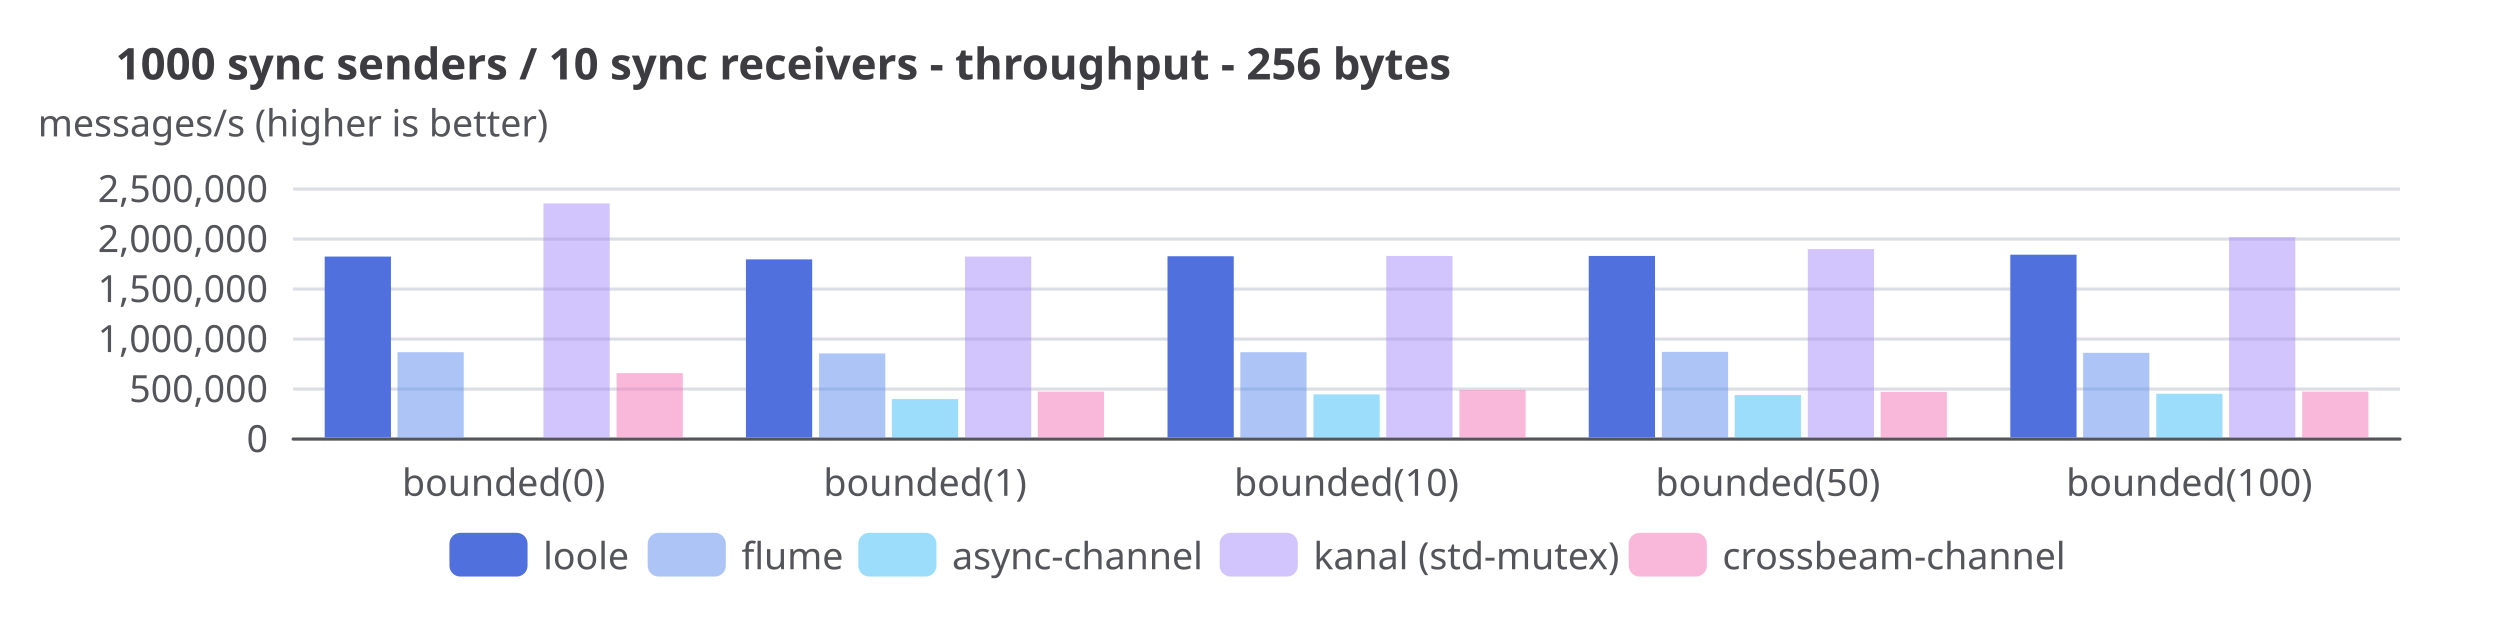
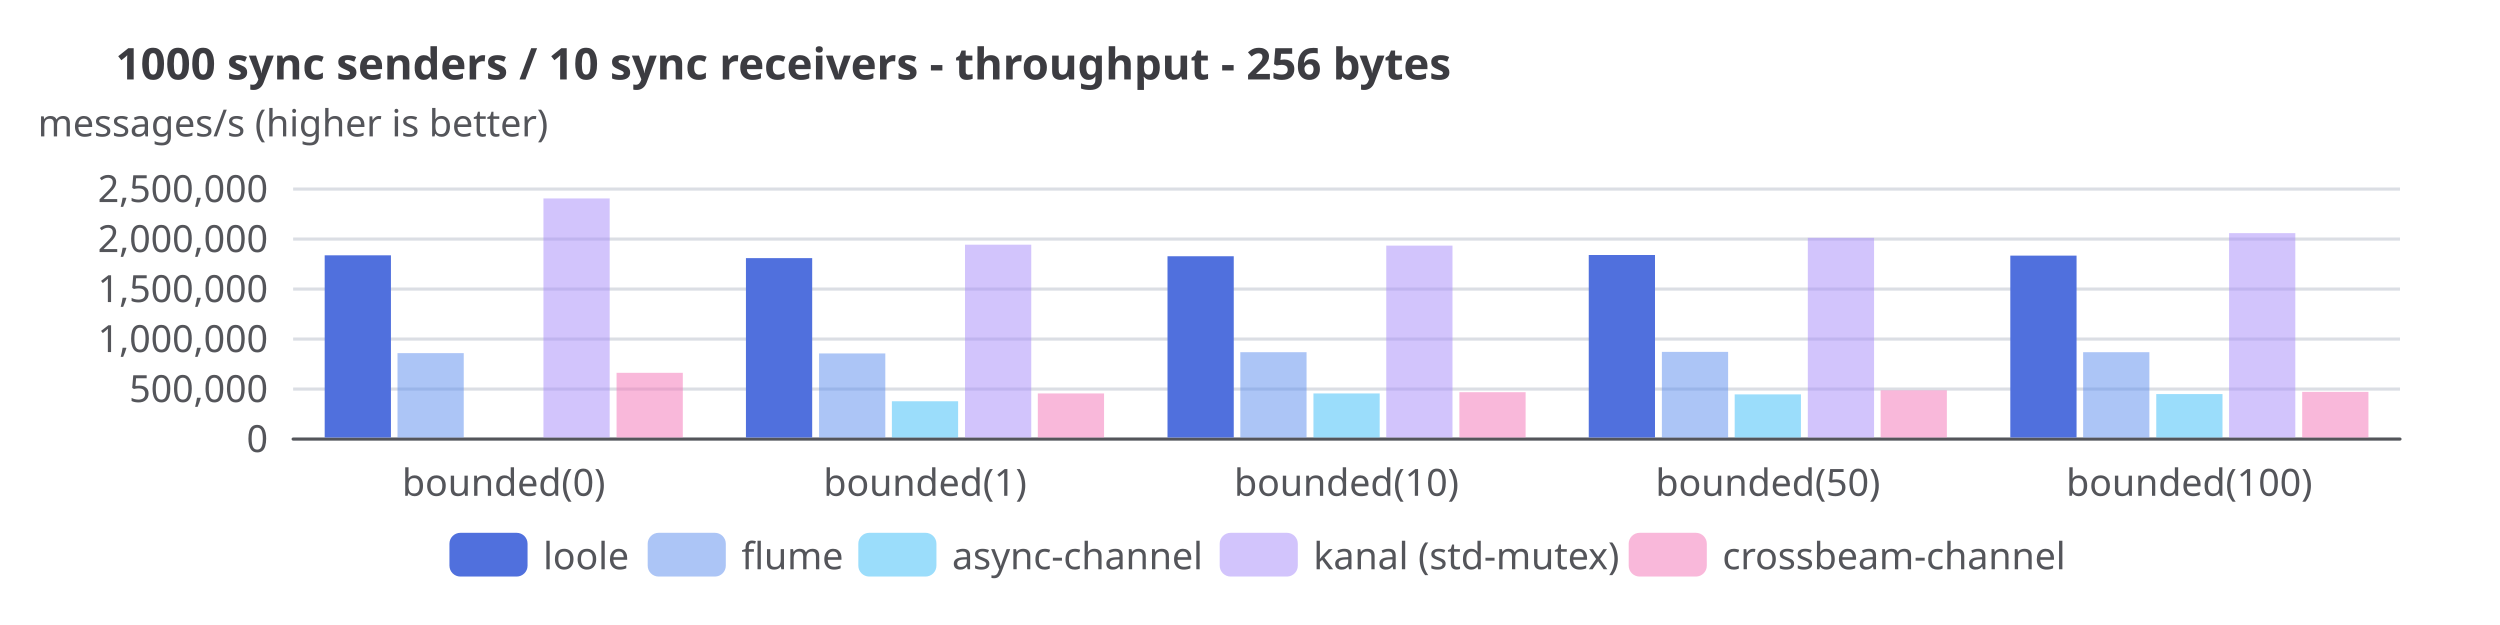
<svg xmlns="http://www.w3.org/2000/svg" width="800" height="200" version="1.1" baseProfile="full" viewBox="0 0 800 200">
  <rect width="800" height="200" x="0" y="0" fill="white" />
  <path d="M93.8 140.5L768 140.5" fill="none" pointer-events="visible" stroke="#dbdee4" class="zr5-cls-37" />
  <path d="M93.8 124.5L768 124.5" fill="none" pointer-events="visible" stroke="#dbdee4" class="zr5-cls-37" />
  <path d="M93.8 108.5L768 108.5" fill="none" pointer-events="visible" stroke="#dbdee4" class="zr5-cls-37" />
  <path d="M93.8 92.5L768 92.5" fill="none" pointer-events="visible" stroke="#dbdee4" class="zr5-cls-37" />
  <path d="M93.8 76.5L768 76.5" fill="none" pointer-events="visible" stroke="#dbdee4" class="zr5-cls-37" />
  <path d="M93.8 60.5L768 60.5" fill="none" pointer-events="visible" stroke="#dbdee4" class="zr5-cls-37" />
  <text dominant-baseline="central" text-anchor="middle" style="font-size:12px;font-family:sans-serif;" xml:space="preserve" y="-6" transform="translate(93.76 45)" fill="#54555a">messages/s (higher is better)</text>
  <path d="M93.8 140.5L768 140.5" fill="none" pointer-events="visible" stroke="#54555a" stroke-linecap="round" class="zr5-cls-37" />
  <text dominant-baseline="central" text-anchor="end" style="font-size:12px;font-family:sans-serif;" transform="translate(85.76 140)" fill="#54555a">0</text>
  <text dominant-baseline="central" text-anchor="end" style="font-size:12px;font-family:sans-serif;" transform="translate(85.76 124)" fill="#54555a">500,000</text>
  <text dominant-baseline="central" text-anchor="end" style="font-size:12px;font-family:sans-serif;" transform="translate(85.76 108)" fill="#54555a">1,000,000</text>
  <text dominant-baseline="central" text-anchor="end" style="font-size:12px;font-family:sans-serif;" transform="translate(85.76 92)" fill="#54555a">1,500,000</text>
  <text dominant-baseline="central" text-anchor="end" style="font-size:12px;font-family:sans-serif;" transform="translate(85.76 76)" fill="#54555a">2,000,000</text>
  <text dominant-baseline="central" text-anchor="end" style="font-size:12px;font-family:sans-serif;" transform="translate(85.76 60)" fill="#54555a">2,500,000</text>
  <text dominant-baseline="central" text-anchor="middle" style="font-size:12px;font-family:sans-serif;" y="6" transform="translate(161.184 148)" fill="#54555a">bounded(0)</text>
  <text dominant-baseline="central" text-anchor="middle" style="font-size:12px;font-family:sans-serif;" y="6" transform="translate(296.032 148)" fill="#54555a">bounded(1)</text>
  <text dominant-baseline="central" text-anchor="middle" style="font-size:12px;font-family:sans-serif;" y="6" transform="translate(430.88 148)" fill="#54555a">bounded(10)</text>
  <text dominant-baseline="central" text-anchor="middle" style="font-size:12px;font-family:sans-serif;" y="6" transform="translate(565.728 148)" fill="#54555a">bounded(50)</text>
  <text dominant-baseline="central" text-anchor="middle" style="font-size:12px;font-family:sans-serif;" y="6" transform="translate(700.576 148)" fill="#54555a">bounded(100)</text>
-   <path d="M103.9 140l21.2 0l0 -57.9l-21.2 0Z" fill="#5070dd" ecmeta_series_index="0" ecmeta_data_index="0" ecmeta_ssr_type="chart" class="zr5-cls-38" />
-   <path d="M238.7 140l21.2 0l0 -57l-21.2 0Z" fill="#5070dd" ecmeta_series_index="0" ecmeta_data_index="1" ecmeta_ssr_type="chart" class="zr5-cls-38" />
+   <path d="M103.9 140l21.2 0l0 -58.3l-21.2 0Z" fill="#5070dd" ecmeta_series_index="0" ecmeta_data_index="0" ecmeta_ssr_type="chart" class="zr5-cls-38" />
+   <path d="M238.7 140l21.2 0l0 -57.4l-21.2 0Z" fill="#5070dd" ecmeta_series_index="0" ecmeta_data_index="1" ecmeta_ssr_type="chart" class="zr5-cls-38" />
  <path d="M373.6 140l21.2 0l0 -58l-21.2 0Z" fill="#5070dd" ecmeta_series_index="0" ecmeta_data_index="2" ecmeta_ssr_type="chart" class="zr5-cls-38" />
-   <path d="M508.4 140l21.2 0l0 -58.1l-21.2 0Z" fill="#5070dd" ecmeta_series_index="0" ecmeta_data_index="3" ecmeta_ssr_type="chart" class="zr5-cls-38" />
-   <path d="M643.3 140l21.2 0l0 -58.5l-21.2 0Z" fill="#5070dd" ecmeta_series_index="0" ecmeta_data_index="4" ecmeta_ssr_type="chart" class="zr5-cls-38" />
-   <path d="M127.2 140l21.2 0l0 -27.3l-21.2 0Z" fill="rgb(91,141,239)" fill-opacity="0.5" ecmeta_series_index="1" ecmeta_data_index="0" ecmeta_ssr_type="chart" class="zr5-cls-39" />
+   <path d="M508.4 140l21.2 0l0 -58.4l-21.2 0Z" fill="#5070dd" ecmeta_series_index="0" ecmeta_data_index="3" ecmeta_ssr_type="chart" class="zr5-cls-38" />
+   <path d="M643.3 140l21.2 0l0 -58.2l-21.2 0Z" fill="#5070dd" ecmeta_series_index="0" ecmeta_data_index="4" ecmeta_ssr_type="chart" class="zr5-cls-38" />
+   <path d="M127.2 140l21.2 0l0 -27l-21.2 0Z" fill="rgb(91,141,239)" fill-opacity="0.5" ecmeta_series_index="1" ecmeta_data_index="0" ecmeta_ssr_type="chart" class="zr5-cls-39" />
  <path d="M262.1 140l21.2 0l0 -26.9l-21.2 0Z" fill="rgb(91,141,239)" fill-opacity="0.5" ecmeta_series_index="1" ecmeta_data_index="1" ecmeta_ssr_type="chart" class="zr5-cls-39" />
  <path d="M396.9 140l21.2 0l0 -27.3l-21.2 0Z" fill="rgb(91,141,239)" fill-opacity="0.5" ecmeta_series_index="1" ecmeta_data_index="2" ecmeta_ssr_type="chart" class="zr5-cls-39" />
  <path d="M531.8 140l21.2 0l0 -27.4l-21.2 0Z" fill="rgb(91,141,239)" fill-opacity="0.5" ecmeta_series_index="1" ecmeta_data_index="3" ecmeta_ssr_type="chart" class="zr5-cls-39" />
-   <path d="M666.6 140l21.2 0l0 -27.1l-21.2 0Z" fill="rgb(91,141,239)" fill-opacity="0.5" ecmeta_series_index="1" ecmeta_data_index="4" ecmeta_ssr_type="chart" class="zr5-cls-39" />
-   <path d="M285.4 140l21.2 0l0 -12.3l-21.2 0Z" fill="rgb(56,189,248)" fill-opacity="0.5" ecmeta_series_index="2" ecmeta_data_index="1" ecmeta_ssr_type="chart" class="zr5-cls-40" />
-   <path d="M420.3 140l21.2 0l0 -13.8l-21.2 0Z" fill="rgb(56,189,248)" fill-opacity="0.5" ecmeta_series_index="2" ecmeta_data_index="2" ecmeta_ssr_type="chart" class="zr5-cls-40" />
-   <path d="M555.1 140l21.2 0l0 -13.6l-21.2 0Z" fill="rgb(56,189,248)" fill-opacity="0.5" ecmeta_series_index="2" ecmeta_data_index="3" ecmeta_ssr_type="chart" class="zr5-cls-40" />
-   <path d="M690 140l21.2 0l0 -14l-21.2 0Z" fill="rgb(56,189,248)" fill-opacity="0.5" ecmeta_series_index="2" ecmeta_data_index="4" ecmeta_ssr_type="chart" class="zr5-cls-40" />
-   <path d="M173.9 140l21.2 0l0 -74.9l-21.2 0Z" fill="rgb(167,139,250)" fill-opacity="0.5" ecmeta_series_index="3" ecmeta_data_index="0" ecmeta_ssr_type="chart" class="zr5-cls-41" />
-   <path d="M308.8 140l21.2 0l0 -57.9l-21.2 0Z" fill="rgb(167,139,250)" fill-opacity="0.5" ecmeta_series_index="3" ecmeta_data_index="1" ecmeta_ssr_type="chart" class="zr5-cls-41" />
-   <path d="M443.6 140l21.2 0l0 -58.1l-21.2 0Z" fill="rgb(167,139,250)" fill-opacity="0.5" ecmeta_series_index="3" ecmeta_data_index="2" ecmeta_ssr_type="chart" class="zr5-cls-41" />
-   <path d="M578.5 140l21.2 0l0 -60.3l-21.2 0Z" fill="rgb(167,139,250)" fill-opacity="0.5" ecmeta_series_index="3" ecmeta_data_index="3" ecmeta_ssr_type="chart" class="zr5-cls-41" />
-   <path d="M713.3 140l21.2 0l0 -64.1l-21.2 0Z" fill="rgb(167,139,250)" fill-opacity="0.5" ecmeta_series_index="3" ecmeta_data_index="4" ecmeta_ssr_type="chart" class="zr5-cls-41" />
-   <path d="M197.3 140l21.2 0l0 -20.6l-21.2 0Z" fill="rgb(244,114,182)" fill-opacity="0.5" ecmeta_series_index="4" ecmeta_data_index="0" ecmeta_ssr_type="chart" class="zr5-cls-42" />
-   <path d="M332.1 140l21.2 0l0 -14.7l-21.2 0Z" fill="rgb(244,114,182)" fill-opacity="0.5" ecmeta_series_index="4" ecmeta_data_index="1" ecmeta_ssr_type="chart" class="zr5-cls-42" />
-   <path d="M467 140l21.2 0l0 -15.2l-21.2 0Z" fill="rgb(244,114,182)" fill-opacity="0.5" ecmeta_series_index="4" ecmeta_data_index="2" ecmeta_ssr_type="chart" class="zr5-cls-42" />
-   <path d="M601.8 140l21.2 0l0 -14.6l-21.2 0Z" fill="rgb(244,114,182)" fill-opacity="0.5" ecmeta_series_index="4" ecmeta_data_index="3" ecmeta_ssr_type="chart" class="zr5-cls-42" />
-   <path d="M736.7 140l21.2 0l0 -14.7l-21.2 0Z" fill="rgb(244,114,182)" fill-opacity="0.5" ecmeta_series_index="4" ecmeta_data_index="4" ecmeta_ssr_type="chart" class="zr5-cls-42" />
+   <path d="M666.6 140l21.2 0l0 -27.3l-21.2 0Z" fill="rgb(91,141,239)" fill-opacity="0.5" ecmeta_series_index="1" ecmeta_data_index="4" ecmeta_ssr_type="chart" class="zr5-cls-39" />
+   <path d="M285.4 140l21.2 0l0 -11.6l-21.2 0Z" fill="rgb(56,189,248)" fill-opacity="0.5" ecmeta_series_index="2" ecmeta_data_index="1" ecmeta_ssr_type="chart" class="zr5-cls-40" />
+   <path d="M420.3 140l21.2 0l0 -14.1l-21.2 0Z" fill="rgb(56,189,248)" fill-opacity="0.5" ecmeta_series_index="2" ecmeta_data_index="2" ecmeta_ssr_type="chart" class="zr5-cls-40" />
+   <path d="M555.1 140l21.2 0l0 -13.8l-21.2 0Z" fill="rgb(56,189,248)" fill-opacity="0.5" ecmeta_series_index="2" ecmeta_data_index="3" ecmeta_ssr_type="chart" class="zr5-cls-40" />
+   <path d="M690 140l21.2 0l0 -13.9l-21.2 0Z" fill="rgb(56,189,248)" fill-opacity="0.5" ecmeta_series_index="2" ecmeta_data_index="4" ecmeta_ssr_type="chart" class="zr5-cls-40" />
+   <path d="M173.9 140l21.2 0l0 -76.5l-21.2 0Z" fill="rgb(167,139,250)" fill-opacity="0.5" ecmeta_series_index="3" ecmeta_data_index="0" ecmeta_ssr_type="chart" class="zr5-cls-41" />
+   <path d="M308.8 140l21.2 0l0 -61.7l-21.2 0Z" fill="rgb(167,139,250)" fill-opacity="0.5" ecmeta_series_index="3" ecmeta_data_index="1" ecmeta_ssr_type="chart" class="zr5-cls-41" />
+   <path d="M443.6 140l21.2 0l0 -61.4l-21.2 0Z" fill="rgb(167,139,250)" fill-opacity="0.5" ecmeta_series_index="3" ecmeta_data_index="2" ecmeta_ssr_type="chart" class="zr5-cls-41" />
+   <path d="M578.5 140l21.2 0l0 -63.9l-21.2 0Z" fill="rgb(167,139,250)" fill-opacity="0.5" ecmeta_series_index="3" ecmeta_data_index="3" ecmeta_ssr_type="chart" class="zr5-cls-41" />
+   <path d="M713.3 140l21.2 0l0 -65.4l-21.2 0Z" fill="rgb(167,139,250)" fill-opacity="0.5" ecmeta_series_index="3" ecmeta_data_index="4" ecmeta_ssr_type="chart" class="zr5-cls-41" />
+   <path d="M197.3 140l21.2 0l0 -20.7l-21.2 0Z" fill="rgb(244,114,182)" fill-opacity="0.5" ecmeta_series_index="4" ecmeta_data_index="0" ecmeta_ssr_type="chart" class="zr5-cls-42" />
+   <path d="M332.1 140l21.2 0l0 -14.1l-21.2 0Z" fill="rgb(244,114,182)" fill-opacity="0.5" ecmeta_series_index="4" ecmeta_data_index="1" ecmeta_ssr_type="chart" class="zr5-cls-42" />
+   <path d="M467 140l21.2 0l0 -14.5l-21.2 0Z" fill="rgb(244,114,182)" fill-opacity="0.5" ecmeta_series_index="4" ecmeta_data_index="2" ecmeta_ssr_type="chart" class="zr5-cls-42" />
+   <path d="M601.8 140l21.2 0l0 -15.1l-21.2 0Z" fill="rgb(244,114,182)" fill-opacity="0.5" ecmeta_series_index="4" ecmeta_data_index="3" ecmeta_ssr_type="chart" class="zr5-cls-42" />
+   <path d="M736.7 140l21.2 0l0 -14.6l-21.2 0Z" fill="rgb(244,114,182)" fill-opacity="0.5" ecmeta_series_index="4" ecmeta_data_index="4" ecmeta_ssr_type="chart" class="zr5-cls-42" />
  <path d="M-5 -5.5l522.4 0l0 25l-522.4 0Z" transform="translate(143.82 170.5)" fill="rgb(0,0,0)" fill-opacity="0" stroke="#b7b9be" stroke-width="0" class="zr5-cls-37" />
  <path d="M3.5 0L21.5 0A3.5 3.5 0 0 1 25 3.5L25 10.5A3.5 3.5 0 0 1 21.5 14L3.5 14A3.5 3.5 0 0 1 0 10.5L0 3.5A3.5 3.5 0 0 1 3.5 0Z" transform="translate(143.82 170.5)" fill="#5070dd" ecmeta_series_index="0" ecmeta_data_index="0" ecmeta_ssr_type="legend" ecmeta_silent="true" class="zr5-cls-37" />
  <text dominant-baseline="central" text-anchor="start" style="font-size:12px;font-family:sans-serif;" x="30" y="7" transform="translate(143.82 170.5)" fill="#54555a">loole</text>
  <path d="M0 0l55.4 0l0 14l-55.4 0Z" transform="translate(143.82 170.5)" fill="none" pointer-events="visible" ecmeta_series_index="0" ecmeta_data_index="0" ecmeta_ssr_type="legend" class="zr5-cls-43" />
  <path d="M3.5 0L21.5 0A3.5 3.5 0 0 1 25 3.5L25 10.5A3.5 3.5 0 0 1 21.5 14L3.5 14A3.5 3.5 0 0 1 0 10.5L0 3.5A3.5 3.5 0 0 1 3.5 0Z" transform="translate(207.26 170.5)" fill="rgb(91,141,239)" fill-opacity="0.5" ecmeta_series_index="1" ecmeta_data_index="1" ecmeta_ssr_type="legend" ecmeta_silent="true" class="zr5-cls-37" />
  <text dominant-baseline="central" text-anchor="start" style="font-size:12px;font-family:sans-serif;" x="30" y="7" transform="translate(207.26 170.5)" fill="#54555a">flume</text>
  <path d="M0 0l59.4 0l0 14l-59.4 0Z" transform="translate(207.26 170.5)" fill="none" pointer-events="visible" ecmeta_series_index="1" ecmeta_data_index="1" ecmeta_ssr_type="legend" class="zr5-cls-43" />
  <path d="M3.5 0L21.5 0A3.5 3.5 0 0 1 25 3.5L25 10.5A3.5 3.5 0 0 1 21.5 14L3.5 14A3.5 3.5 0 0 1 0 10.5L0 3.5A3.5 3.5 0 0 1 3.5 0Z" transform="translate(274.66 170.5)" fill="rgb(56,189,248)" fill-opacity="0.5" ecmeta_series_index="2" ecmeta_data_index="2" ecmeta_ssr_type="legend" ecmeta_silent="true" class="zr5-cls-37" />
  <text dominant-baseline="central" text-anchor="start" style="font-size:12px;font-family:sans-serif;" x="30" y="7" transform="translate(274.66 170.5)" fill="#54555a">async-channel</text>
  <path d="M0 0l107.6 0l0 14l-107.6 0Z" transform="translate(274.66 170.5)" fill="none" pointer-events="visible" ecmeta_series_index="2" ecmeta_data_index="2" ecmeta_ssr_type="legend" class="zr5-cls-43" />
  <path d="M3.5 0L21.5 0A3.5 3.5 0 0 1 25 3.5L25 10.5A3.5 3.5 0 0 1 21.5 14L3.5 14A3.5 3.5 0 0 1 0 10.5L0 3.5A3.5 3.5 0 0 1 3.5 0Z" transform="translate(390.3 170.5)" fill="rgb(167,139,250)" fill-opacity="0.5" ecmeta_series_index="3" ecmeta_data_index="3" ecmeta_ssr_type="legend" ecmeta_silent="true" class="zr5-cls-37" />
  <text dominant-baseline="central" text-anchor="start" style="font-size:12px;font-family:sans-serif;" xml:space="preserve" x="30" y="7" transform="translate(390.3 170.5)" fill="#54555a">kanal (std-mutex)</text>
  <path d="M0 0l122.9 0l0 14l-122.9 0Z" transform="translate(390.3 170.5)" fill="none" pointer-events="visible" ecmeta_series_index="3" ecmeta_data_index="3" ecmeta_ssr_type="legend" class="zr5-cls-43" />
  <path d="M3.5 0L21.5 0A3.5 3.5 0 0 1 25 3.5L25 10.5A3.5 3.5 0 0 1 21.5 14L3.5 14A3.5 3.5 0 0 1 0 10.5L0 3.5A3.5 3.5 0 0 1 3.5 0Z" transform="translate(521.18 170.5)" fill="rgb(244,114,182)" fill-opacity="0.5" ecmeta_series_index="4" ecmeta_data_index="4" ecmeta_ssr_type="legend" ecmeta_silent="true" class="zr5-cls-37" />
  <text dominant-baseline="central" text-anchor="start" style="font-size:12px;font-family:sans-serif;" x="30" y="7" transform="translate(521.18 170.5)" fill="#54555a">crossbeam-channel</text>
  <path d="M0 0l135 0l0 14l-135 0Z" transform="translate(521.18 170.5)" fill="none" pointer-events="visible" ecmeta_series_index="4" ecmeta_data_index="4" ecmeta_ssr_type="legend" class="zr5-cls-43" />
  <path d="M-5 -5l402.3 0l0 24l-402.3 0Z" transform="translate(37 13)" fill="rgb(0,0,0)" fill-opacity="0" stroke="#3c3c41" stroke-width="0" class="zr5-cls-37" />
  <text dominant-baseline="central" text-anchor="start" style="font-size:14px;font-family:sans-serif;font-weight:bold;" xml:space="preserve" y="7" transform="translate(37 13)" fill="#3c3c41">1000 sync senders / 10 sync receivers - throughput - 256 bytes</text>
  <style>
.zr5-cls-37:hover {
pointer-events:none;
}
.zr5-cls-38:hover {
cursor:pointer;
fill:rgba(88,123,243,1);
}
.zr5-cls-39:hover {
cursor:pointer;
fill:rgba(100,155,255,0.5);
}
.zr5-cls-40:hover {
cursor:pointer;
fill:rgba(61,207,255,0.5);
}
.zr5-cls-41:hover {
cursor:pointer;
fill:rgba(183,152,255,0.5);
}
.zr5-cls-42:hover {
cursor:pointer;
fill:rgba(255,125,200,0.5);
}
.zr5-cls-43:hover {
cursor:pointer;
fill:rgba(0,0,0,0);
}



</style>
</svg>
